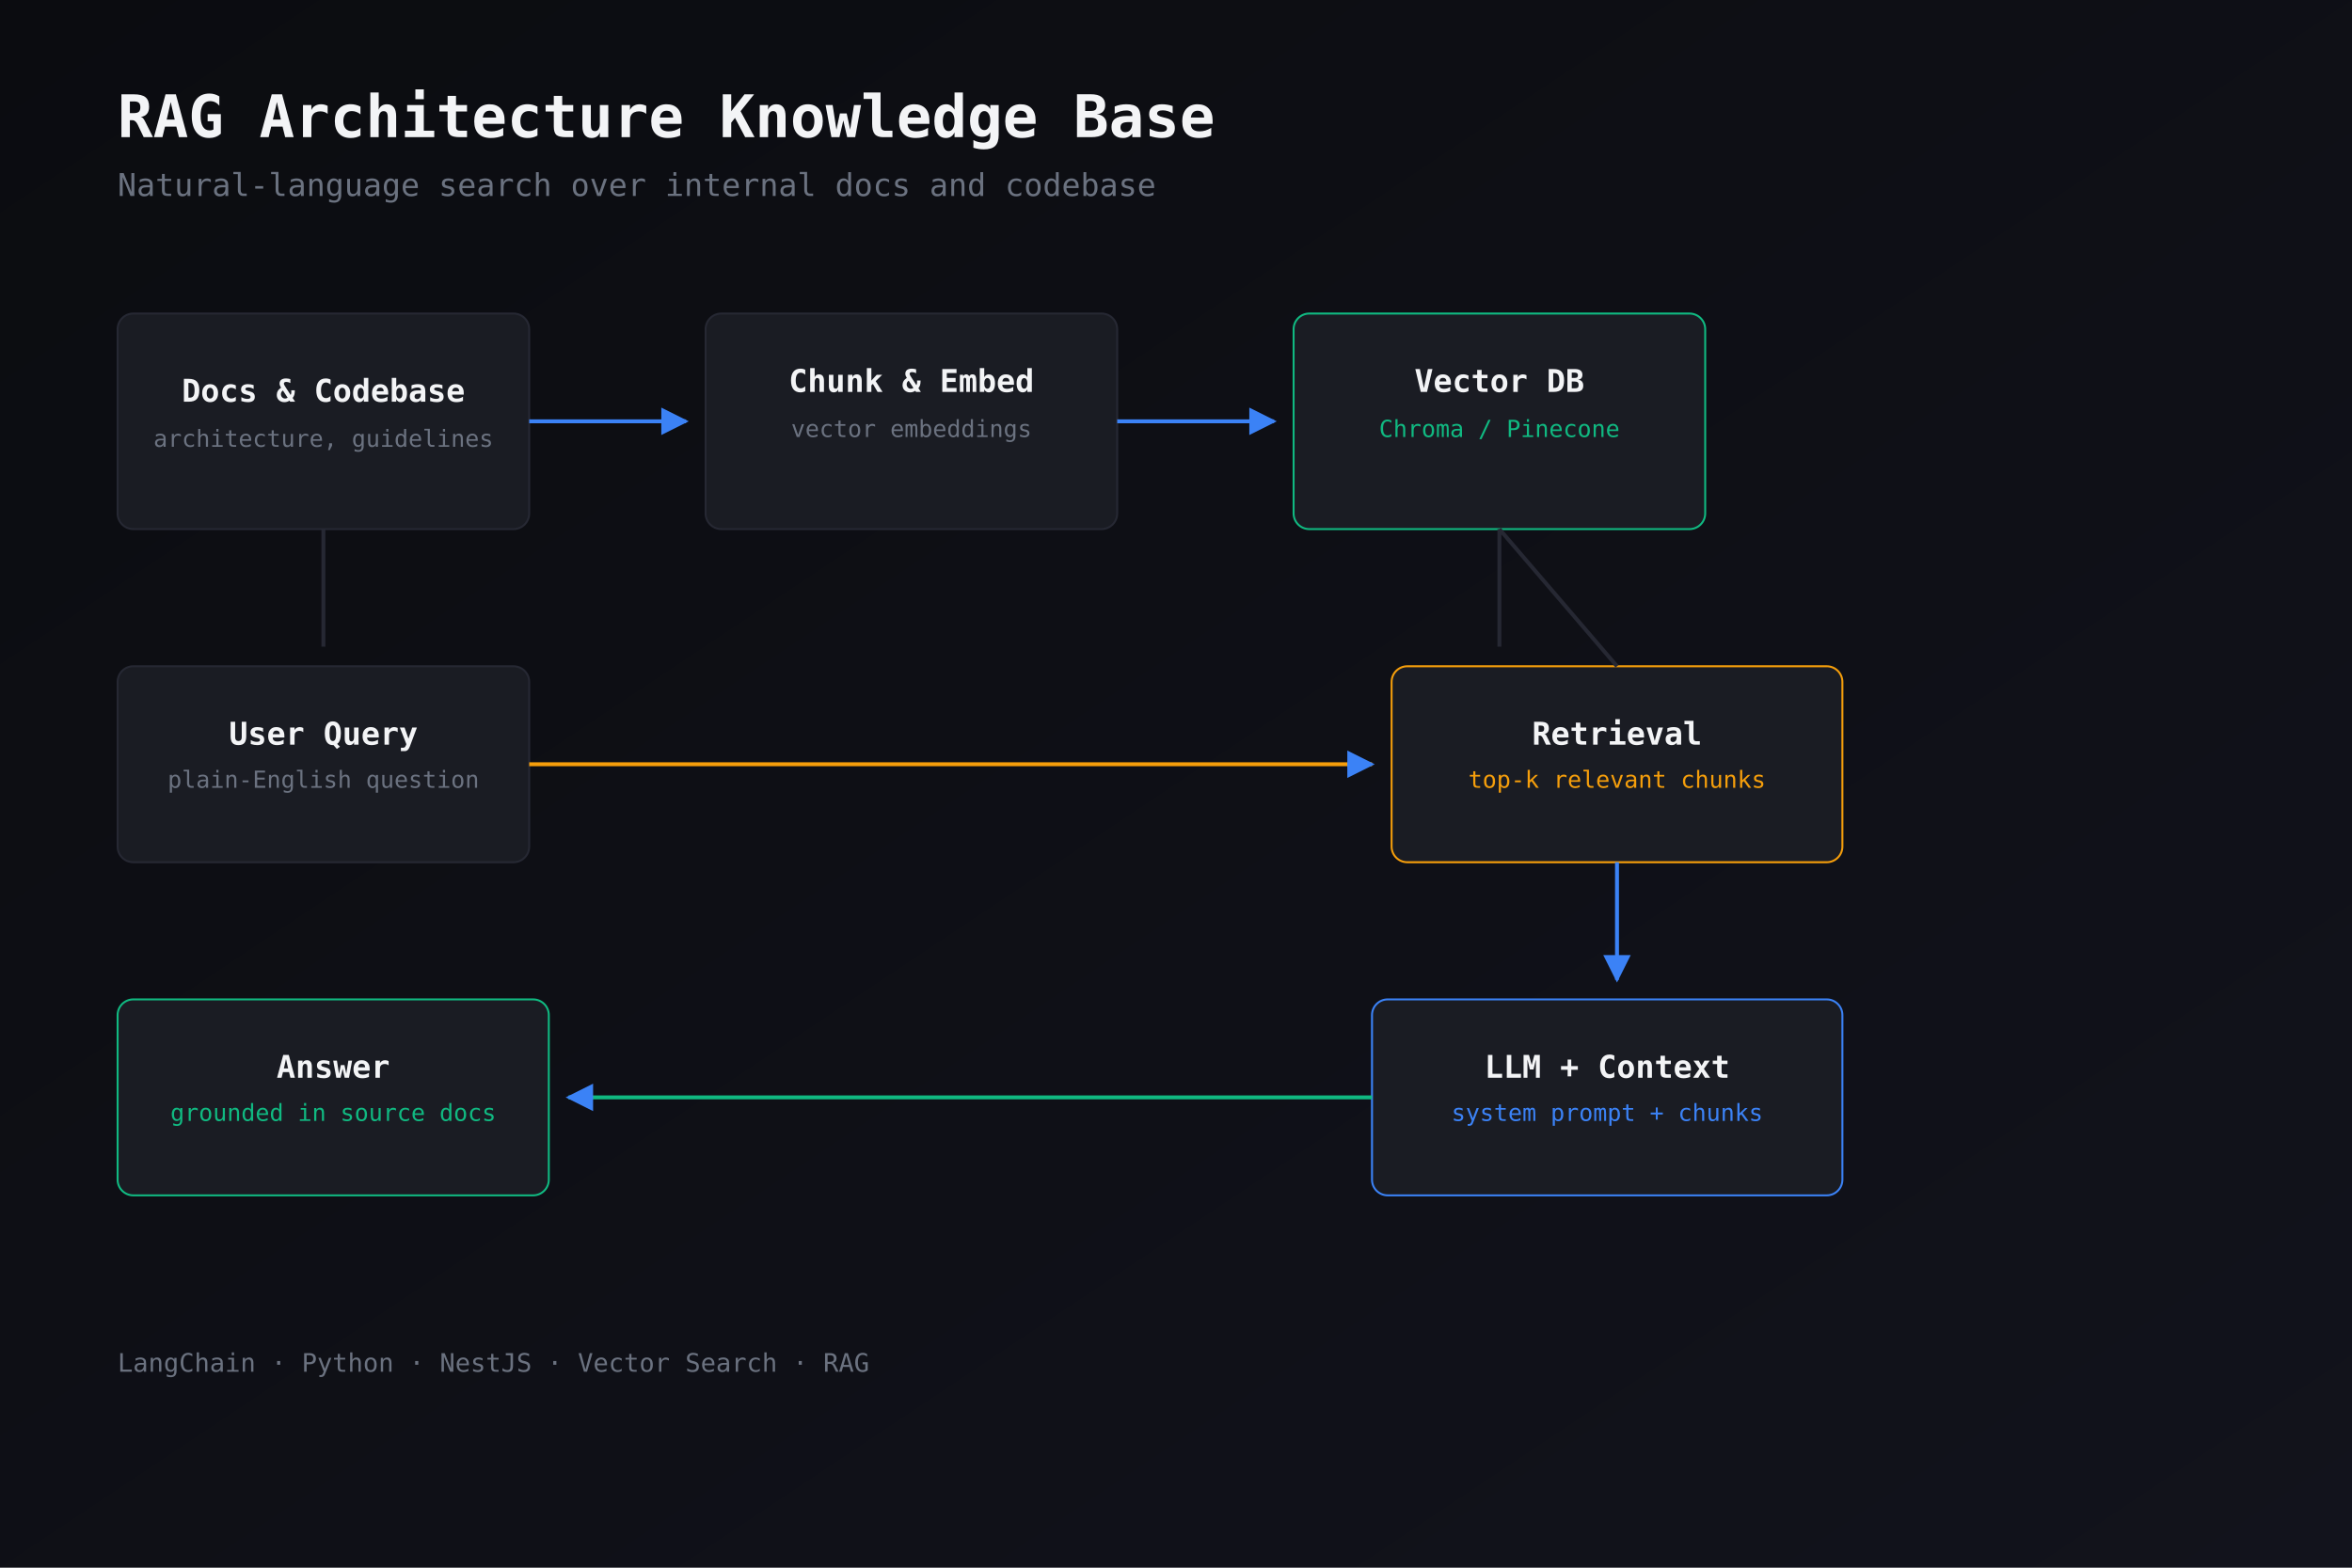
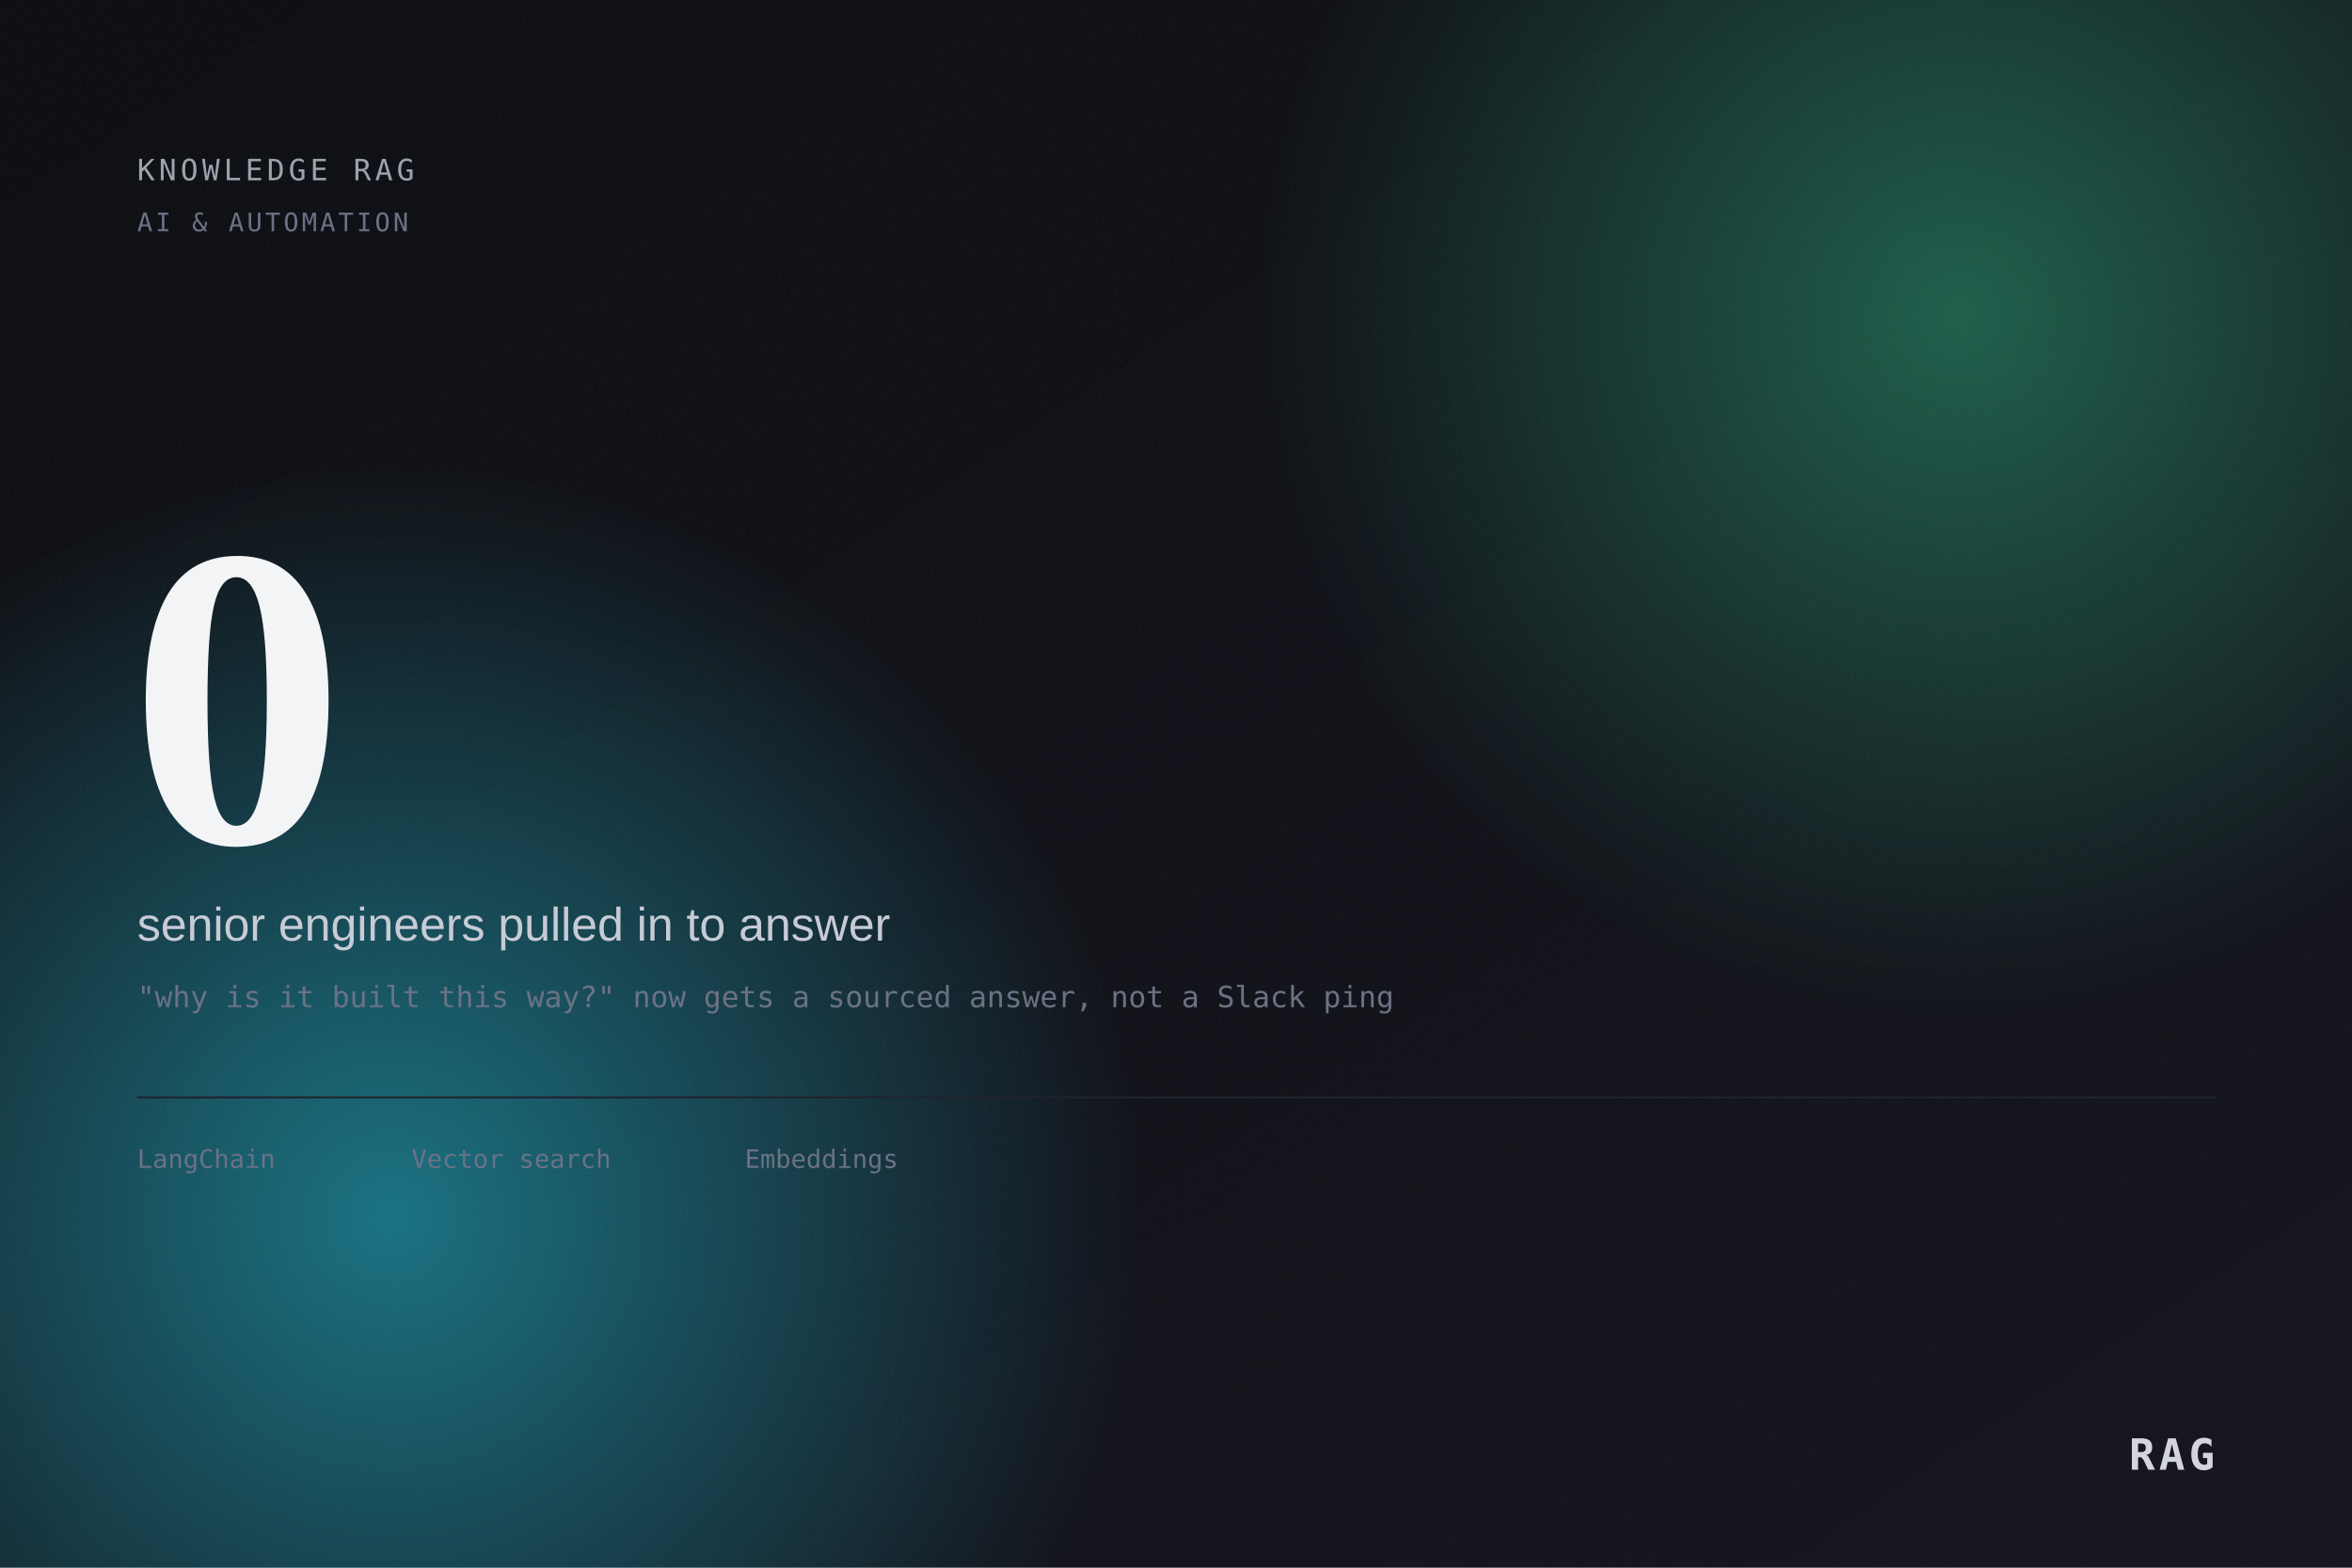
<svg xmlns="http://www.w3.org/2000/svg" viewBox="0 0 1200 800" font-family="JetBrains Mono, monospace">
  <defs>
-     <linearGradient id="bgR" x1="0" y1="0" x2="1" y2="1">
+     <linearGradient id="ragBg" x1="0" y1="0" x2="1" y2="1">
      <stop offset="0%" stop-color="#0b0c10" />
      <stop offset="100%" stop-color="#12131c" />
    </linearGradient>
-     <marker id="arrR" viewBox="0 0 10 10" refX="9" refY="5" markerWidth="7" markerHeight="7" orient="auto-start-reverse">
-       <path d="M0,0 L10,5 L0,10 z" fill="#3b82f6" />
-     </marker>
+     <radialGradient id="ragWashA" cx="50%" cy="50%" r="50%">
+       <stop offset="0%" stop-color="#22d3ee" stop-opacity="0.5" />
+       <stop offset="100%" stop-color="#22d3ee" stop-opacity="0" />
+     </radialGradient>
+     <radialGradient id="ragWashB" cx="50%" cy="50%" r="50%">
+       <stop offset="0%" stop-color="#34d399" stop-opacity="0.4" />
+       <stop offset="100%" stop-color="#34d399" stop-opacity="0" />
+     </radialGradient>
+     <filter id="ragGrain">
+       <feTurbulence type="fractalNoise" baseFrequency="0.85" numOctaves="2" stitchTiles="stitch" />
+       <feColorMatrix type="saturate" values="0" />
+     </filter>
  </defs>
-   <rect width="1200" height="800" fill="url(#bgR)" />
-   <text x="60" y="70" fill="#f3f4f6" font-size="30" font-weight="700">RAG Architecture Knowledge Base</text>
-   <text x="60" y="100" fill="#6b7280" font-size="16">Natural-language search over internal docs and codebase</text>
-   <rect x="60" y="160" width="210" height="110" rx="8" fill="#1a1c23" stroke="#262833" />
-   <text x="165" y="205" fill="#f3f4f6" font-size="16" text-anchor="middle" font-weight="600">Docs &amp; Codebase</text>
-   <text x="165" y="228" fill="#6b7280" font-size="12" text-anchor="middle">architecture, guidelines</text>
-   <line x1="270" y1="215" x2="350" y2="215" stroke="#3b82f6" stroke-width="2" marker-end="url(#arrR)" />
-   <rect x="360" y="160" width="210" height="110" rx="8" fill="#1a1c23" stroke="#262833" />
-   <text x="465" y="200" fill="#f3f4f6" font-size="16" text-anchor="middle" font-weight="600">Chunk &amp; Embed</text>
-   <text x="465" y="223" fill="#6b7280" font-size="12" text-anchor="middle">vector embeddings</text>
-   <line x1="570" y1="215" x2="650" y2="215" stroke="#3b82f6" stroke-width="2" marker-end="url(#arrR)" />
-   <rect x="660" y="160" width="210" height="110" rx="8" fill="#1a1c23" stroke="#10b981" />
-   <text x="765" y="200" fill="#f3f4f6" font-size="16" text-anchor="middle" font-weight="600">Vector DB</text>
-   <text x="765" y="223" fill="#10b981" font-size="12" text-anchor="middle">Chroma / Pinecone</text>
-   <line x1="165" y1="270" x2="165" y2="330" stroke="#262833" stroke-width="2" />
-   <line x1="765" y1="270" x2="765" y2="330" stroke="#262833" stroke-width="2" />
-   <rect x="60" y="340" width="210" height="100" rx="8" fill="#1a1c23" stroke="#262833" />
-   <text x="165" y="380" fill="#f3f4f6" font-size="16" text-anchor="middle" font-weight="600">User Query</text>
-   <text x="165" y="402" fill="#6b7280" font-size="12" text-anchor="middle">plain-English question</text>
-   <line x1="270" y1="390" x2="700" y2="390" stroke="#f59e0b" stroke-width="2" marker-end="url(#arrR)" />
-   <rect x="710" y="340" width="230" height="100" rx="8" fill="#1a1c23" stroke="#f59e0b" />
-   <text x="825" y="380" fill="#f3f4f6" font-size="16" text-anchor="middle" font-weight="600">Retrieval</text>
-   <text x="825" y="402" fill="#f59e0b" font-size="12" text-anchor="middle">top-k relevant chunks</text>
-   <line x1="765" y1="270" x2="825" y2="340" stroke="#262833" stroke-width="2" />
-   <line x1="825" y1="440" x2="825" y2="500" stroke="#3b82f6" stroke-width="2" marker-end="url(#arrR)" />
-   <rect x="700" y="510" width="240" height="100" rx="8" fill="#1a1c23" stroke="#3b82f6" />
-   <text x="820" y="550" fill="#f3f4f6" font-size="16" text-anchor="middle" font-weight="600">LLM + Context</text>
-   <text x="820" y="572" fill="#3b82f6" font-size="12" text-anchor="middle">system prompt + chunks</text>
-   <line x1="700" y1="560" x2="290" y2="560" stroke="#10b981" stroke-width="2" marker-end="url(#arrR)" />
-   <rect x="60" y="510" width="220" height="100" rx="8" fill="#1a1c23" stroke="#10b981" />
-   <text x="170" y="550" fill="#f3f4f6" font-size="16" text-anchor="middle" font-weight="600">Answer</text>
-   <text x="170" y="572" fill="#10b981" font-size="12" text-anchor="middle">grounded in source docs</text>
-   <text x="60" y="700" fill="#6b7280" font-size="13">LangChain · Python · NestJS · Vector Search · RAG</text>
+   <rect width="1200" height="800" fill="url(#ragBg)" />
+   <circle cx="200" cy="620" r="380" fill="url(#ragWashA)" />
+   <circle cx="1000" cy="160" r="360" fill="url(#ragWashB)" />
+   <rect width="1200" height="800" filter="url(#ragGrain)" opacity="0.05" />
+   <text x="70" y="92" fill="#9ca3af" font-size="15" letter-spacing="2">KNOWLEDGE RAG</text>
+   <text x="70" y="118" fill="#6b7285" font-size="13" letter-spacing="1.5">AI &amp; AUTOMATION</text>
+   <text x="66" y="430" fill="#f3f4f6" font-size="220" font-weight="700" font-family="Georgia, 'Times New Roman', serif">0</text>
+   <text x="70" y="480" fill="#c7cbd6" font-size="24" font-family="Arial, sans-serif">senior engineers pulled in to answer</text>
+   <text x="70" y="514" fill="#6b7285" font-size="15">"why is it built this way?" now gets a sourced answer, not a Slack ping</text>
+   <line x1="70" y1="560" x2="1130" y2="560" stroke="#20232e" />
+   <text x="70" y="596" fill="#6b7285" font-size="13">LangChain</text>
+   <text x="210" y="596" fill="#6b7285" font-size="13">Vector search</text>
+   <text x="380" y="596" fill="#6b7285" font-size="13">Embeddings</text>
+   <text x="1130" y="750" fill="#e8eaf0" opacity="0.9" font-size="22" font-weight="700" text-anchor="end" letter-spacing="2">RAG</text>
</svg>
